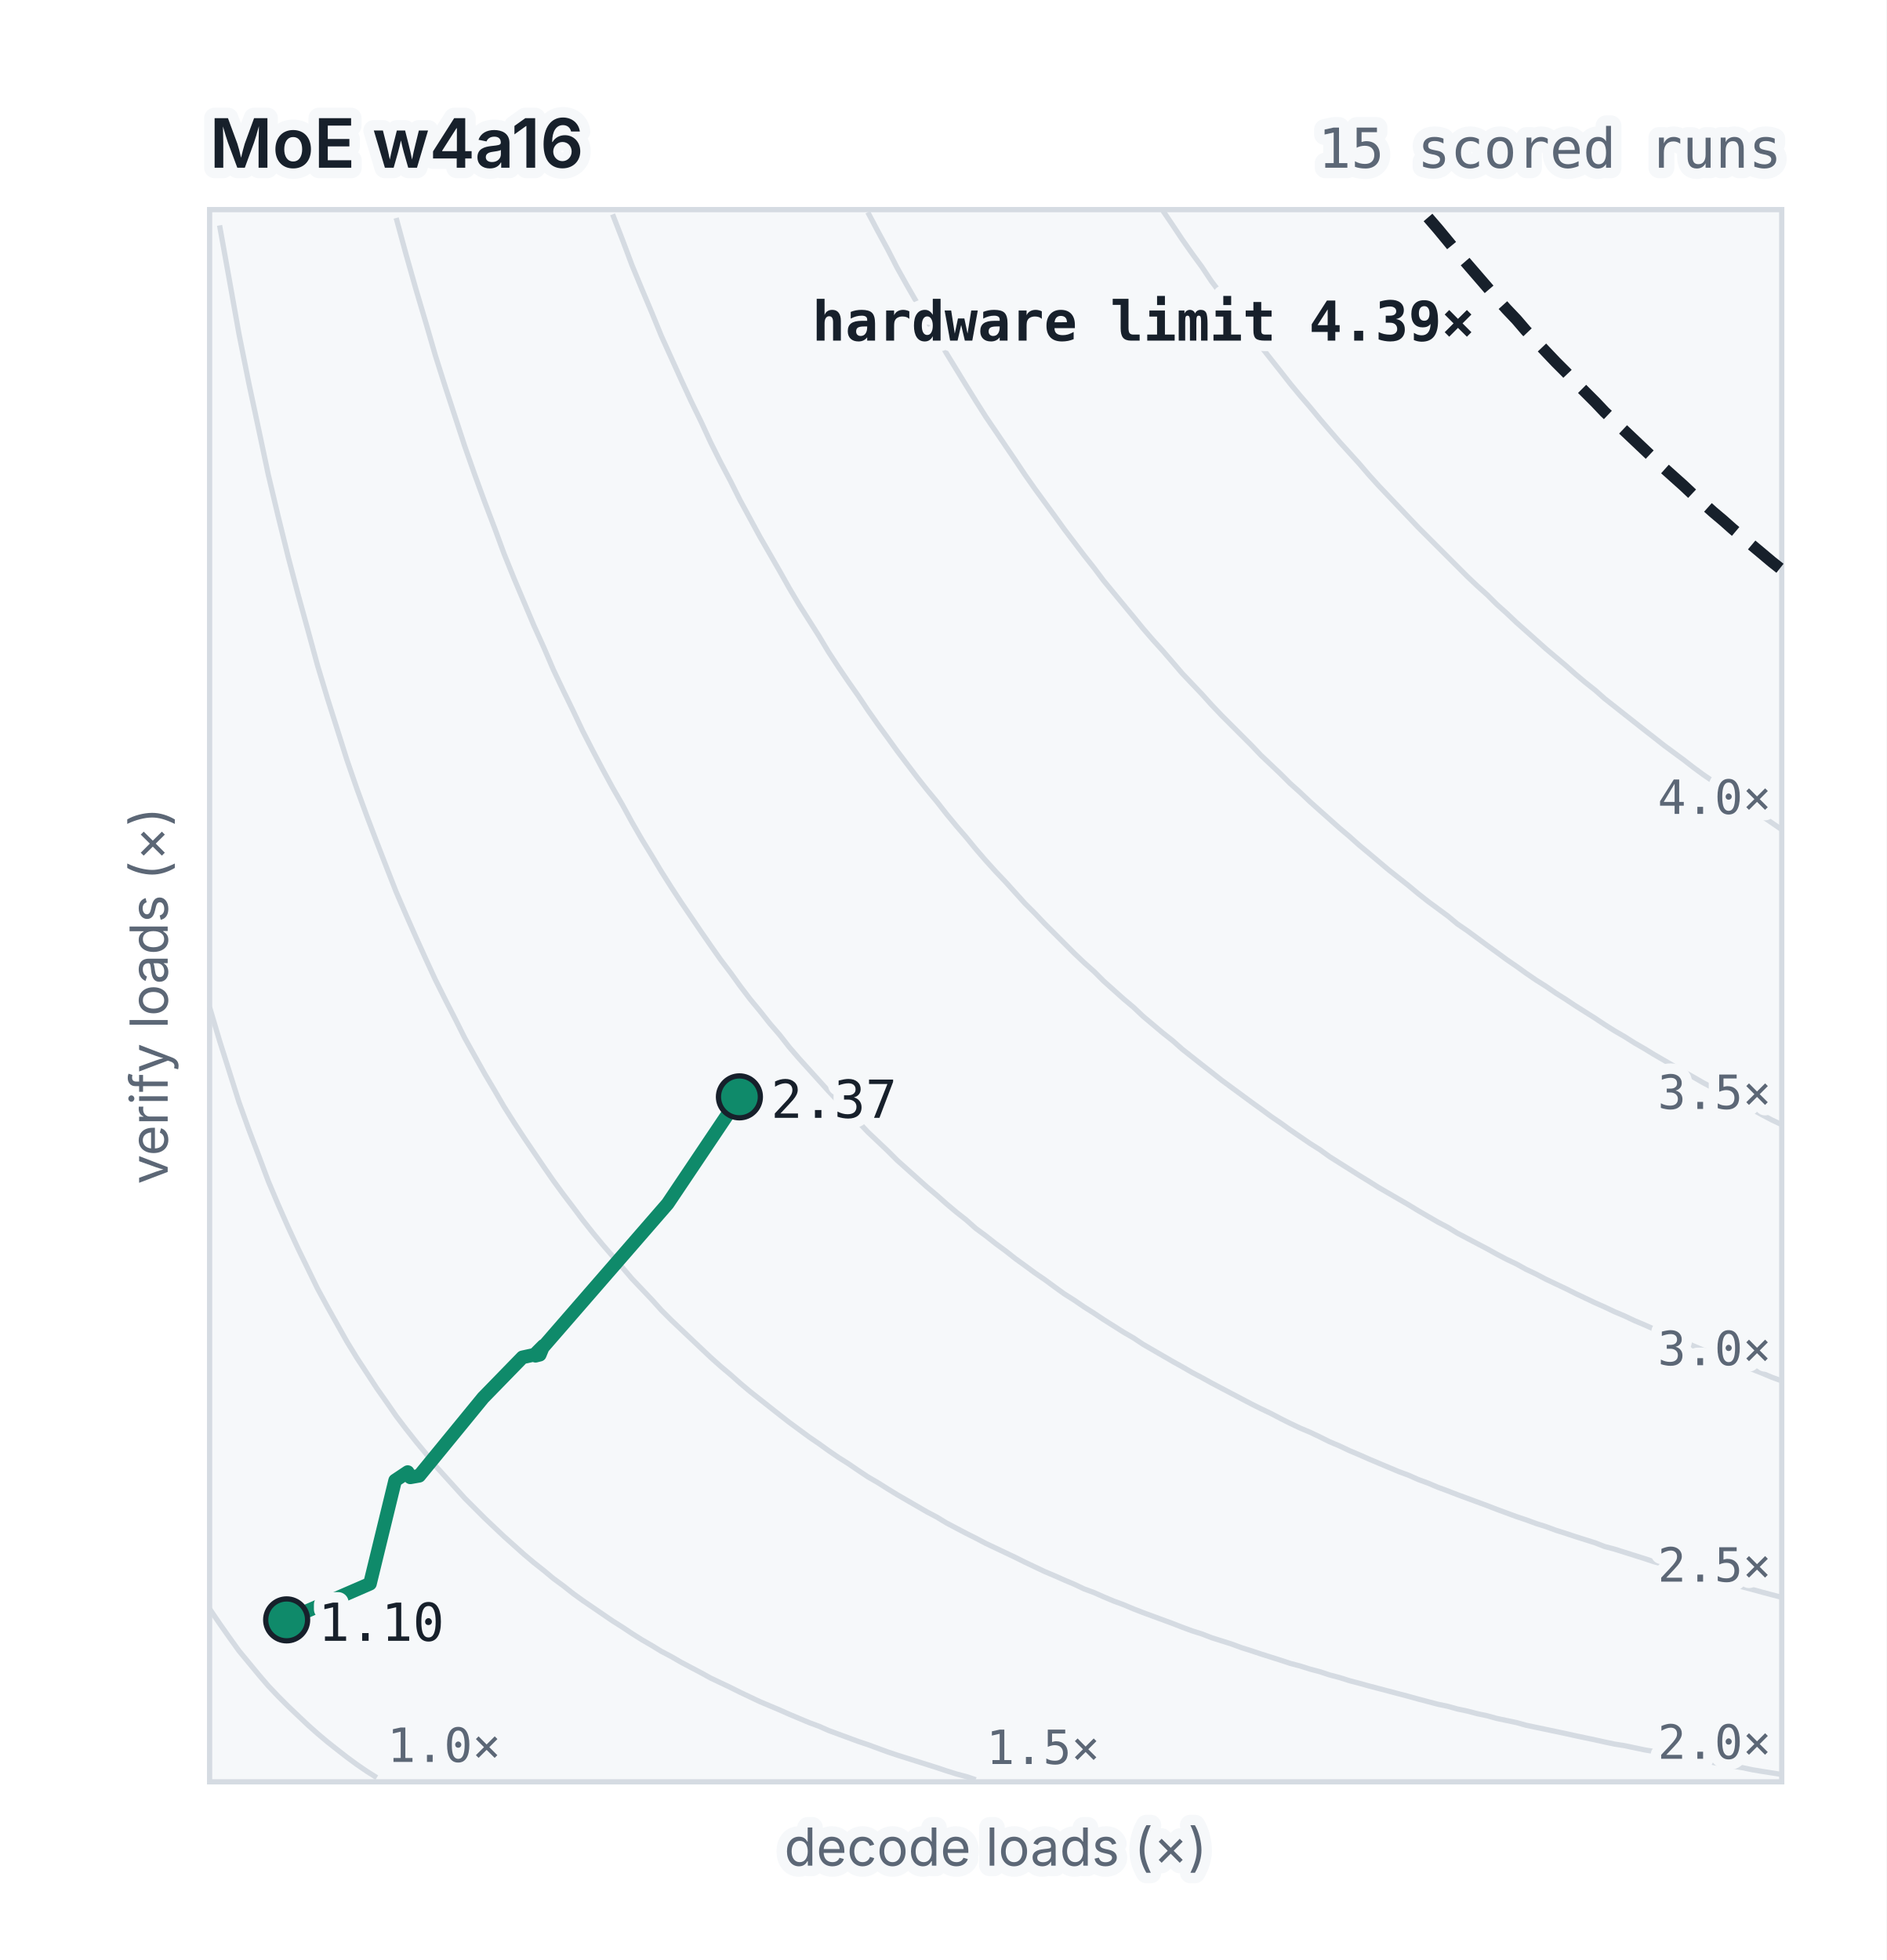
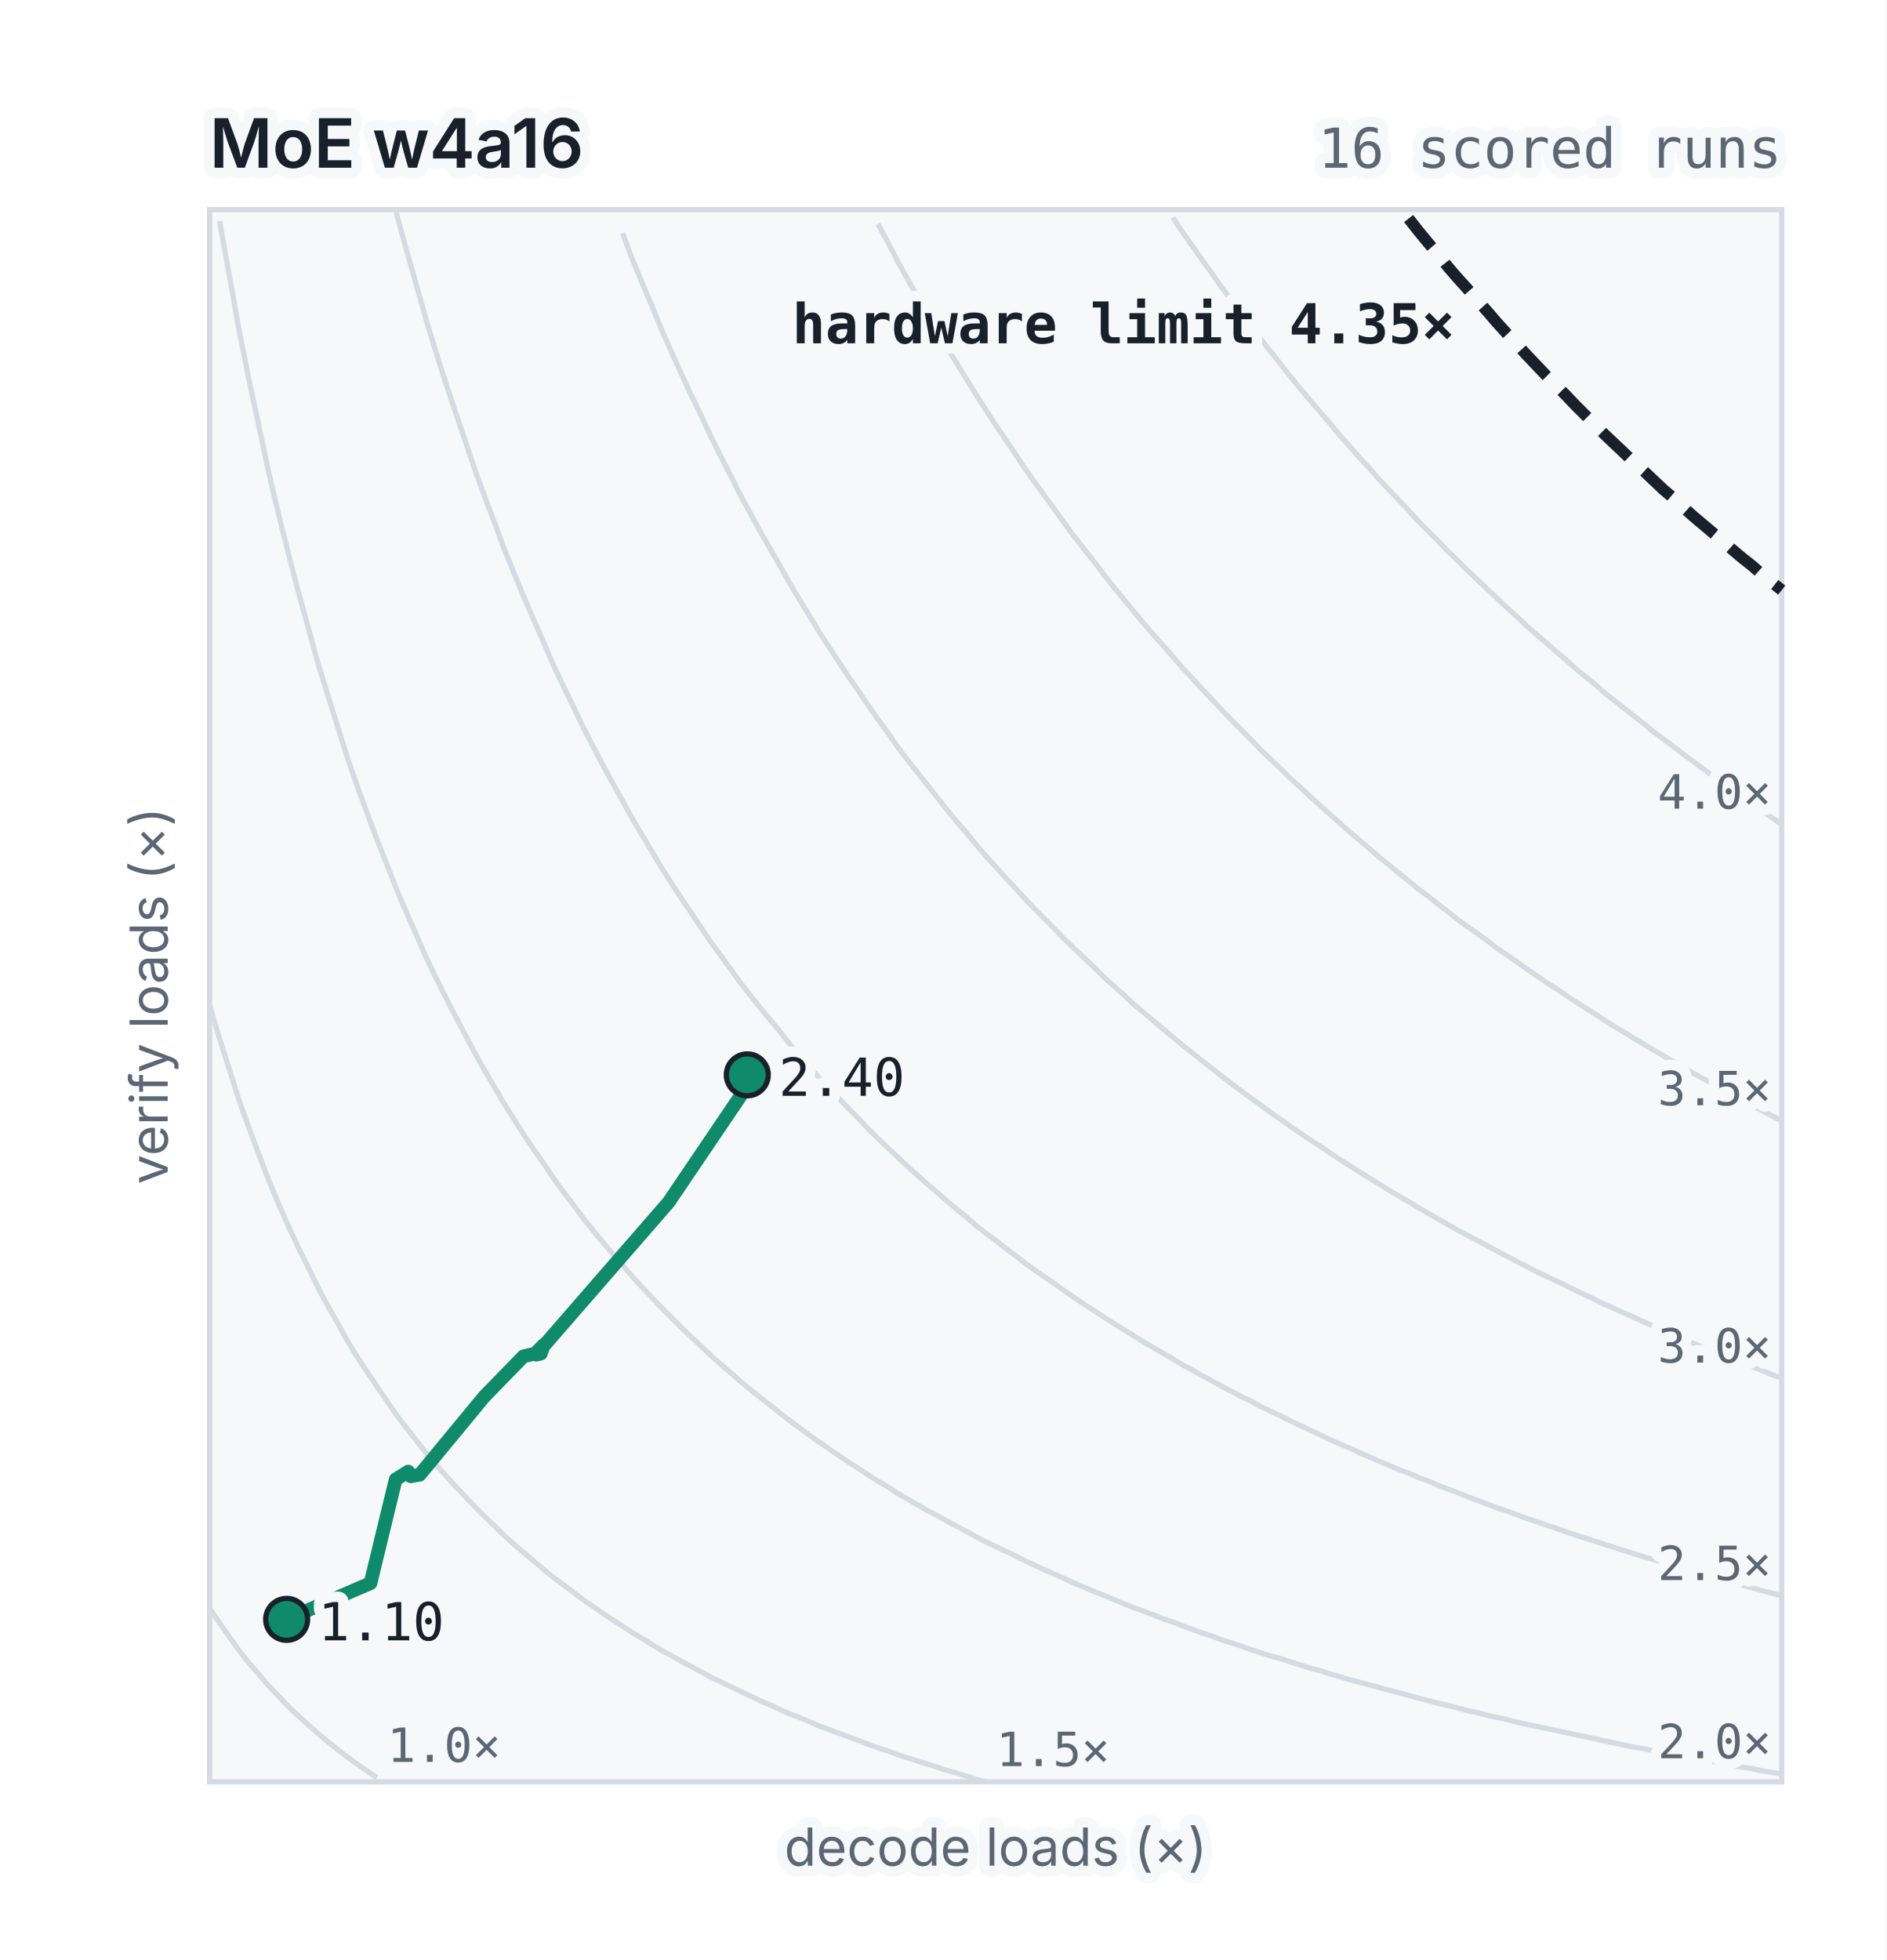
<svg xmlns="http://www.w3.org/2000/svg" viewBox="0 0 360 374" width="360" height="374" role="img">
  <rect width="360" height="374" fill="#ffffff" />
  <rect x="40" y="40" width="300" height="300" fill="#f6f8fa" stroke="#d5dbe2" />
-   <polyline points="40.0,307.0 41.9,309.8 43.8,312.5 45.6,315.0 47.5,317.3 49.4,319.6 51.2,321.7 53.1,323.7 55.0,325.6 56.9,327.4 58.8,329.2 60.6,330.8 62.5,332.4 64.4,333.9 66.2,335.3 68.1,336.7 70.0,338.0 71.9,339.2" fill="none" stroke="#d5dbe2" stroke-width="1" stroke-linejoin="round" />
+   <polyline points="40.0,306.9 41.9,309.7 43.8,312.4 45.6,314.9 47.5,317.3 49.4,319.5 51.2,321.6 53.1,323.6 55.0,325.6 56.9,327.4 58.8,329.1 60.6,330.7 62.5,332.3 64.4,333.8 66.2,335.2 68.1,336.6 70.0,337.9 71.9,339.2" fill="none" stroke="#d5dbe2" stroke-width="1" stroke-linejoin="round" />
  <text x="73.9" y="336.2" font-size="9" fill="#5c6776" text-anchor="start" font-weight="400" style="font-family:'JetBrains Mono',ui-monospace,Menlo,monospace;paint-order:stroke" stroke="#f6f8fa" stroke-width="4" stroke-linejoin="round">1.0×</text>
-   <polyline points="40.0,192.2 41.9,198.6 43.8,204.6 45.6,210.3 47.5,215.6 49.4,220.6 51.2,225.4 53.1,229.9 55.0,234.2 56.9,238.3 58.8,242.2 60.6,245.9 62.5,249.4 64.4,252.8 66.2,256.0 68.1,259.1 70.0,262.0 71.9,264.9 73.8,267.6 75.6,270.2 77.5,272.7 79.4,275.1 81.3,277.4 83.1,279.7 85.0,281.8 86.9,283.9 88.7,285.9 90.6,287.8 92.5,289.7 94.4,291.5 96.2,293.2 98.1,294.9 100.0,296.6 101.9,298.2 103.8,299.7 105.6,301.2 107.5,302.6 109.4,304.1 111.2,305.4 113.1,306.7 115.0,308.0 116.9,309.3 118.8,310.5 120.6,311.7 122.5,312.9 124.4,314.0 126.2,315.1 128.1,316.1 130.0,317.2 131.9,318.2 133.8,319.2 135.6,320.2 137.5,321.1 139.4,322.0 141.2,322.9 143.1,323.8 145.0,324.7 146.9,325.5 148.8,326.3 150.6,327.1 152.5,327.9 154.4,328.7 156.3,329.4 158.1,330.2 160.0,330.9 161.9,331.6 163.8,332.3 165.6,332.9 167.5,333.6 169.4,334.3 171.2,334.9 173.1,335.5 175.0,336.1 176.9,336.7 178.8,337.3 180.6,337.9 182.5,338.5 184.4,339.0 186.2,339.6" fill="none" stroke="#d5dbe2" stroke-width="1" stroke-linejoin="round" />
-   <text x="188.2" y="336.6" font-size="9" fill="#5c6776" text-anchor="start" font-weight="400" style="font-family:'JetBrains Mono',ui-monospace,Menlo,monospace;paint-order:stroke" stroke="#f6f8fa" stroke-width="4" stroke-linejoin="round">1.5×</text>
-   <polyline points="41.9,43.0 43.8,53.6 45.6,63.7 47.5,73.2 49.4,82.1 51.2,90.6 53.1,98.6 55.0,106.3 56.9,113.5 58.8,120.4 60.6,127.0 62.5,133.3 64.4,139.3 66.2,145.0 68.1,150.5 70.0,155.7 71.9,160.7 73.8,165.6 75.6,170.2 77.5,174.6 79.4,178.9 81.3,183.1 83.1,187.0 85.0,190.8 86.9,194.5 88.7,198.1 90.6,201.5 92.5,204.9 94.4,208.1 96.2,211.2 98.1,214.2 100.0,217.1 101.9,219.9 103.8,222.7 105.6,225.3 107.5,227.9 109.4,230.4 111.2,232.8 113.1,235.2 115.0,237.5 116.9,239.7 118.8,241.9 120.6,244.0 122.5,246.0 124.4,248.0 126.2,250.0 128.1,251.9 130.0,253.7 131.9,255.5 133.8,257.3 135.6,259.0 137.5,260.7 139.4,262.3 141.2,263.9 143.1,265.5 145.0,267.0 146.9,268.5 148.8,270.0 150.6,271.4 152.5,272.8 154.4,274.2 156.3,275.5 158.1,276.8 160.0,278.1 161.9,279.3 163.8,280.6 165.6,281.8 167.5,282.9 169.4,284.1 171.2,285.2 173.1,286.3 175.0,287.4 176.9,288.5 178.8,289.5 180.6,290.6 182.5,291.6 184.4,292.6 186.2,293.5 188.1,294.5 190.0,295.4 191.9,296.3 193.8,297.2 195.6,298.1 197.5,299.0 199.4,299.9 201.3,300.7 203.1,301.5 205.0,302.3 206.9,303.2 208.8,303.9 210.6,304.7 212.5,305.5 214.4,306.2 216.3,307.0 218.1,307.7 220.0,308.4 221.9,309.1 223.8,309.8 225.6,310.5 227.5,311.2 229.4,311.8 231.2,312.5 233.1,313.1 235.0,313.7 236.9,314.4 238.8,315.0 240.6,315.6 242.5,316.2 244.4,316.8 246.2,317.4 248.1,317.9 250.0,318.5 251.9,319.0 253.7,319.6 255.6,320.1 257.5,320.7 259.4,321.2 261.2,321.7 263.1,322.2 265.0,322.7 266.9,323.2 268.8,323.7 270.6,324.2 272.5,324.7 274.4,325.2 276.3,325.6 278.1,326.1 280.0,326.5 281.9,327.0 283.8,327.4 285.6,327.9 287.5,328.3 289.4,328.7 291.2,329.2 293.1,329.6 295.0,330.0 296.9,330.4 298.8,330.8 300.6,331.2 302.5,331.6 304.4,332.0 306.2,332.4 308.1,332.8 310.0,333.1 311.9,333.5 313.8,333.9 315.6,334.2 317.5,334.6 319.4,335.0 321.3,335.3 323.1,335.7 325.0,336.0 326.9,336.3 328.8,336.7 330.6,337.0 332.5,337.3 334.4,337.7 336.2,338.0 338.1,338.3 340.0,338.6" fill="none" stroke="#d5dbe2" stroke-width="1" stroke-linejoin="round" />
-   <text x="338.0" y="335.6" font-size="9" fill="#5c6776" text-anchor="end" font-weight="400" style="font-family:'JetBrains Mono',ui-monospace,Menlo,monospace;paint-order:stroke" stroke="#f6f8fa" stroke-width="4" stroke-linejoin="round">2.0×</text>
-   <polyline points="75.6,41.6 77.5,48.6 79.4,55.3 81.3,61.7 83.1,67.9 85.0,73.9 86.9,79.7 88.7,85.2 90.6,90.6 92.5,95.8 94.4,100.8 96.2,105.7 98.1,110.4 100.0,114.9 101.9,119.4 103.8,123.6 105.6,127.8 107.5,131.8 109.4,135.7 111.2,139.5 113.1,143.2 115.0,146.8 116.9,150.3 118.8,153.6 120.6,156.9 122.5,160.2 124.4,163.3 126.2,166.3 128.1,169.3 130.0,172.2 131.9,175.0 133.8,177.8 135.6,180.4 137.5,183.1 139.4,185.6 141.2,188.1 143.1,190.6 145.0,192.9 146.9,195.3 148.8,197.5 150.6,199.8 152.5,202.0 154.4,204.1 156.3,206.2 158.1,208.2 160.0,210.2 161.9,212.2 163.8,214.1 165.6,216.0 167.5,217.8 169.4,219.6 171.2,221.4 173.1,223.1 175.0,224.8 176.9,226.5 178.8,228.1 180.6,229.7 182.5,231.3 184.4,232.8 186.2,234.4 188.1,235.8 190.0,237.3 191.9,238.7 193.8,240.2 195.6,241.5 197.5,242.9 199.4,244.2 201.3,245.6 203.1,246.9 205.0,248.1 206.9,249.4 208.8,250.6 210.6,251.8 212.5,253.0 214.4,254.2 216.3,255.3 218.1,256.5 220.0,257.6 221.9,258.7 223.8,259.8 225.6,260.8 227.5,261.9 229.4,262.9 231.2,263.9 233.1,264.9 235.0,265.9 236.9,266.9 238.8,267.9 240.6,268.8 242.5,269.7 244.4,270.7 246.2,271.6 248.1,272.5 250.0,273.3 251.9,274.2 253.7,275.1 255.6,275.9 257.5,276.8 259.4,277.6 261.2,278.4 263.1,279.2 265.0,280.0 266.9,280.8 268.8,281.5 270.6,282.3 272.5,283.0 274.4,283.8 276.3,284.5 278.1,285.2 280.0,285.9 281.9,286.6 283.8,287.3 285.6,288.0 287.5,288.7 289.4,289.4 291.2,290.0 293.1,290.7 295.0,291.3 296.9,292.0 298.8,292.6 300.6,293.2 302.5,293.8 304.4,294.4 306.2,295.1 308.1,295.6 310.0,296.2 311.9,296.8 313.8,297.4 315.6,298.0 317.5,298.5 319.4,299.1 321.3,299.6 323.1,300.2 325.0,300.7 326.9,301.2 328.8,301.8 330.6,302.3 332.5,302.8 334.4,303.3 336.2,303.8 338.1,304.3 340.0,304.8" fill="none" stroke="#d5dbe2" stroke-width="1" stroke-linejoin="round" />
-   <text x="338.0" y="301.8" font-size="9" fill="#5c6776" text-anchor="end" font-weight="400" style="font-family:'JetBrains Mono',ui-monospace,Menlo,monospace;paint-order:stroke" stroke="#f6f8fa" stroke-width="4" stroke-linejoin="round">2.5×</text>
-   <polyline points="116.9,40.9 118.8,45.8 120.6,50.6 122.5,55.2 124.4,59.7 126.2,64.1 128.1,68.3 130.0,72.5 131.9,76.6 133.8,80.5 135.6,84.4 137.5,88.2 139.4,91.8 141.2,95.4 143.1,98.9 145.0,102.4 146.9,105.7 148.8,109.0 150.6,112.2 152.5,115.4 154.4,118.4 156.3,121.4 158.1,124.4 160.0,127.3 161.9,130.1 163.8,132.8 165.6,135.5 167.5,138.2 169.4,140.8 171.2,143.3 173.1,145.8 175.0,148.3 176.9,150.7 178.8,153.0 180.6,155.3 182.5,157.6 184.4,159.8 186.2,162.0 188.1,164.2 190.0,166.3 191.9,168.3 193.8,170.4 195.6,172.4 197.5,174.3 199.4,176.3 201.3,178.2 203.1,180.0 205.0,181.9 206.9,183.7 208.8,185.4 210.6,187.2 212.5,188.9 214.4,190.6 216.3,192.2 218.1,193.9 220.0,195.5 221.9,197.1 223.8,198.6 225.6,200.2 227.5,201.7 229.4,203.2 231.2,204.6 233.1,206.1 235.0,207.5 236.9,208.9 238.8,210.3 240.6,211.6 242.5,213.0 244.4,214.3 246.2,215.6 248.1,216.9 250.0,218.2 251.9,219.4 253.7,220.7 255.6,221.9 257.5,223.1 259.4,224.3 261.2,225.4 263.1,226.6 265.0,227.7 266.9,228.8 268.8,229.9 270.6,231.0 272.5,232.1 274.4,233.2 276.3,234.2 278.1,235.3 280.0,236.3 281.9,237.3 283.8,238.3 285.6,239.3 287.5,240.3 289.4,241.2 291.2,242.2 293.1,243.1 295.0,244.1 296.9,245.0 298.8,245.9 300.6,246.8 302.5,247.7 304.4,248.6 306.2,249.4 308.1,250.3 310.0,251.1 311.9,252.0 313.8,252.8 315.6,253.6 317.5,254.4 319.4,255.2 321.3,256.0 323.1,256.8 325.0,257.6 326.9,258.3 328.8,259.1 330.6,259.8 332.5,260.6 334.4,261.3 336.2,262.0 338.1,262.8 340.0,263.5" fill="none" stroke="#d5dbe2" stroke-width="1" stroke-linejoin="round" />
-   <text x="338.0" y="260.5" font-size="9" fill="#5c6776" text-anchor="end" font-weight="400" style="font-family:'JetBrains Mono',ui-monospace,Menlo,monospace;paint-order:stroke" stroke="#f6f8fa" stroke-width="4" stroke-linejoin="round">3.0×</text>
-   <polyline points="165.6,40.5 167.5,44.1 169.4,47.6 171.2,51.1 173.1,54.5 175.0,57.8 176.9,61.1 178.8,64.3 180.6,67.4 182.5,70.5 184.4,73.6 186.2,76.5 188.1,79.5 190.0,82.3 191.9,85.1 193.8,87.9 195.6,90.6 197.5,93.3 199.4,95.9 201.3,98.5 203.1,101.0 205.0,103.5 206.9,106.0 208.8,108.4 210.6,110.8 212.5,113.1 214.4,115.4 216.3,117.7 218.1,119.9 220.0,122.1 221.9,124.2 223.8,126.4 225.6,128.5 227.5,130.5 229.4,132.5 231.2,134.5 233.1,136.5 235.0,138.4 236.9,140.3 238.8,142.2 240.6,144.1 242.5,145.9 244.4,147.7 246.2,149.5 248.1,151.2 250.0,153.0 251.9,154.7 253.7,156.3 255.6,158.0 257.5,159.6 259.4,161.3 261.2,162.8 263.1,164.4 265.0,166.0 266.9,167.5 268.8,169.0 270.6,170.5 272.5,172.0 274.4,173.4 276.3,174.8 278.1,176.3 280.0,177.6 281.9,179.0 283.8,180.4 285.6,181.7 287.5,183.1 289.4,184.4 291.2,185.7 293.1,187.0 295.0,188.2 296.9,189.5 298.8,190.7 300.6,191.9 302.5,193.1 304.4,194.3 306.2,195.5 308.1,196.7 310.0,197.8 311.9,199.0 313.8,200.1 315.6,201.2 317.5,202.3 319.4,203.4 321.3,204.5 323.1,205.5 325.0,206.6 326.9,207.6 328.8,208.7 330.6,209.7 332.5,210.7 334.4,211.7 336.2,212.7 338.1,213.7 340.0,214.6" fill="none" stroke="#d5dbe2" stroke-width="1" stroke-linejoin="round" />
-   <text x="338.0" y="211.6" font-size="9" fill="#5c6776" text-anchor="end" font-weight="400" style="font-family:'JetBrains Mono',ui-monospace,Menlo,monospace;paint-order:stroke" stroke="#f6f8fa" stroke-width="4" stroke-linejoin="round">3.5×</text>
-   <polyline points="221.9,40.2 223.8,43.0 225.6,45.7 227.5,48.4 229.4,51.0 231.2,53.7 233.1,56.2 235.0,58.8 236.9,61.2 238.8,63.7 240.6,66.1 242.5,68.5 244.4,70.9 246.2,73.2 248.1,75.5 250.0,77.7 251.9,80.0 253.7,82.1 255.6,84.3 257.5,86.4 259.4,88.5 261.2,90.6 263.1,92.7 265.0,94.7 266.9,96.7 268.8,98.7 270.6,100.6 272.5,102.5 274.4,104.4 276.3,106.3 278.1,108.1 280.0,110.0 281.9,111.8 283.8,113.5 285.6,115.3 287.5,117.0 289.4,118.8 291.2,120.4 293.1,122.1 295.0,123.8 296.9,125.4 298.8,127.0 300.6,128.6 302.5,130.2 304.4,131.7 306.2,133.3 308.1,134.8 310.0,136.3 311.9,137.8 313.8,139.3 315.6,140.7 317.5,142.2 319.4,143.6 321.3,145.0 323.1,146.4 325.0,147.8 326.9,149.1 328.8,150.5 330.6,151.8 332.5,153.1 334.4,154.4 336.2,155.7 338.1,157.0 340.0,158.3" fill="none" stroke="#d5dbe2" stroke-width="1" stroke-linejoin="round" />
-   <text x="338.0" y="155.3" font-size="9" fill="#5c6776" text-anchor="end" font-weight="400" style="font-family:'JetBrains Mono',ui-monospace,Menlo,monospace;paint-order:stroke" stroke="#f6f8fa" stroke-width="4" stroke-linejoin="round">4.0×</text>
-   <polyline points="272.5,41.5 274.4,43.7 276.3,46.0 278.1,48.2 280.0,50.4 281.9,52.6 283.8,54.8 285.6,56.9 287.5,59.0 289.4,61.0 291.2,63.1 293.1,65.1 295.0,67.1 296.9,69.1 298.8,71.0 300.6,72.9 302.5,74.8 304.4,76.7 306.2,78.6 308.1,80.4 310.0,82.2 311.9,84.0 313.8,85.8 315.6,87.5 317.5,89.3 319.4,91.0 321.3,92.7 323.1,94.4 325.0,96.0 326.9,97.7 328.8,99.3 330.6,100.9 332.5,102.5 334.4,104.1 336.2,105.6 338.1,107.2 340.0,108.7" fill="none" stroke="#17202b" stroke-width="2.2" stroke-dasharray="7 4" stroke-linejoin="round" />
-   <text x="281.4" y="65.0" font-size="10.5" fill="#17202b" text-anchor="end" font-weight="600" style="font-family:'JetBrains Mono',ui-monospace,Menlo,monospace;paint-order:stroke" stroke="#f6f8fa" stroke-width="4" stroke-linejoin="round">hardware limit 4.39×</text>
-   <polyline points="54.7,309.1 70.6,302.2 75.4,282.5 77.8,280.9 78.3,281.9 80.0,281.6 92.2,266.7 99.7,259.0 102.0,258.5 103.7,256.8 103.0,258.5 102.2,258.7 127.4,229.7 141.1,209.3 140.1,208.2" fill="none" stroke="#0f8a6a" stroke-width="2.6" stroke-linejoin="round" />
-   <circle cx="54.7" cy="309.1" r="4" fill="#0f8a6a" stroke="#17202b" />
-   <text x="60.7" y="313.1" font-size="10" fill="#17202b" text-anchor="start" font-weight="400" style="font-family:'JetBrains Mono',ui-monospace,Menlo,monospace;paint-order:stroke" stroke="#f6f8fa" stroke-width="4" stroke-linejoin="round">1.10</text>
-   <circle cx="141.1" cy="209.3" r="4" fill="#0f8a6a" stroke="#17202b" />
-   <text x="147.1" y="213.3" font-size="10" fill="#17202b" text-anchor="start" font-weight="400" style="font-family:'JetBrains Mono',ui-monospace,Menlo,monospace;paint-order:stroke" stroke="#f6f8fa" stroke-width="4" stroke-linejoin="round">2.37</text>
+   <polyline points="40.0,191.8 41.9,198.2 43.8,204.2 45.6,209.9 47.5,215.2 49.4,220.3 51.2,225.0 53.1,229.6 55.0,233.9 56.9,238.0 58.8,241.8 60.6,245.5 62.5,249.1 64.4,252.4 66.2,255.7 68.1,258.8 70.0,261.7 71.9,264.5 73.8,267.3 75.6,269.9 77.5,272.4 79.4,274.8 81.2,277.1 83.1,279.4 85.0,281.5 86.9,283.6 88.8,285.6 90.6,287.5 92.5,289.4 94.4,291.2 96.2,293.0 98.1,294.7 100.0,296.3 101.9,297.9 103.8,299.5 105.6,301.0 107.5,302.4 109.4,303.8 111.2,305.2 113.1,306.5 115.0,307.8 116.9,309.1 118.8,310.3 120.6,311.5 122.5,312.6 124.4,313.8 126.2,314.9 128.1,315.9 130.0,317.0 131.9,318.0 133.8,319.0 135.6,320.0 137.5,320.9 139.4,321.8 141.2,322.7 143.1,323.6 145.0,324.5 146.9,325.3 148.8,326.2 150.6,327.0 152.5,327.7 154.4,328.5 156.2,329.3 158.1,330.0 160.0,330.7 161.9,331.4 163.8,332.1 165.6,332.8 167.5,333.5 169.4,334.1 171.2,334.8 173.1,335.4 175.0,336.0 176.9,336.6 178.8,337.2 180.6,337.8 182.5,338.3 184.4,338.9 186.2,339.5 188.1,340.0" fill="none" stroke="#d5dbe2" stroke-width="1" stroke-linejoin="round" />
+   <text x="190.1" y="337.0" font-size="9" fill="#5c6776" text-anchor="start" font-weight="400" style="font-family:'JetBrains Mono',ui-monospace,Menlo,monospace;paint-order:stroke" stroke="#f6f8fa" stroke-width="4" stroke-linejoin="round">1.5×</text>
+   <polyline points="41.9,42.2 43.8,52.8 45.6,62.9 47.5,72.4 49.4,81.3 51.2,89.8 53.1,97.9 55.0,105.5 56.9,112.8 58.8,119.7 60.6,126.3 62.5,132.5 64.4,138.5 66.2,144.3 68.1,149.8 70.0,155.0 71.9,160.1 73.8,164.9 75.6,169.5 77.5,174.0 79.4,178.3 81.2,182.4 83.1,186.4 85.0,190.2 86.9,193.9 88.8,197.5 90.6,200.9 92.5,204.3 94.4,207.5 96.2,210.6 98.1,213.6 100.0,216.6 101.9,219.4 103.8,222.1 105.6,224.8 107.5,227.4 109.4,229.9 111.2,232.3 113.1,234.7 115.0,237.0 116.9,239.2 118.8,241.4 120.6,243.5 122.5,245.6 124.4,247.6 126.2,249.5 128.1,251.4 130.0,253.3 131.9,255.1 133.8,256.9 135.6,258.6 137.5,260.3 139.4,261.9 141.2,263.5 143.1,265.1 145.0,266.6 146.9,268.1 148.8,269.6 150.6,271.0 152.5,272.4 154.4,273.8 156.2,275.1 158.1,276.4 160.0,277.7 161.9,279.0 163.8,280.2 165.6,281.4 167.5,282.6 169.4,283.7 171.2,284.9 173.1,286.0 175.0,287.1 176.9,288.2 178.8,289.2 180.6,290.2 182.5,291.2 184.4,292.2 186.2,293.2 188.1,294.2 190.0,295.1 191.9,296.0 193.8,296.9 195.6,297.8 197.5,298.7 199.4,299.6 201.3,300.4 203.1,301.2 205.0,302.1 206.9,302.9 208.8,303.7 210.6,304.4 212.5,305.2 214.4,306.0 216.2,306.7 218.1,307.4 220.0,308.1 221.9,308.9 223.8,309.5 225.6,310.2 227.5,310.9 229.4,311.6 231.3,312.2 233.1,312.9 235.0,313.5 236.9,314.1 238.8,314.8 240.6,315.4 242.5,316.0 244.4,316.5 246.2,317.1 248.1,317.7 250.0,318.3 251.9,318.8 253.8,319.4 255.6,319.9 257.5,320.5 259.4,321.0 261.3,321.5 263.1,322.0 265.0,322.5 266.9,323.0 268.8,323.5 270.6,324.0 272.5,324.5 274.4,325.0 276.2,325.4 278.1,325.9 280.0,326.4 281.9,326.8 283.8,327.3 285.6,327.7 287.5,328.1 289.4,328.6 291.2,329.0 293.1,329.4 295.0,329.8 296.9,330.2 298.8,330.6 300.6,331.0 302.5,331.4 304.4,331.8 306.2,332.2 308.1,332.6 310.0,333.0 311.9,333.4 313.8,333.7 315.6,334.1 317.5,334.4 319.4,334.8 321.2,335.2 323.1,335.5 325.0,335.9 326.9,336.2 328.8,336.5 330.6,336.9 332.5,337.2 334.4,337.5 336.2,337.9 338.1,338.2 340.0,338.5" fill="none" stroke="#d5dbe2" stroke-width="1" stroke-linejoin="round" />
+   <text x="338.0" y="335.5" font-size="9" fill="#5c6776" text-anchor="end" font-weight="400" style="font-family:'JetBrains Mono',ui-monospace,Menlo,monospace;paint-order:stroke" stroke="#f6f8fa" stroke-width="4" stroke-linejoin="round">2.0×</text>
+   <polyline points="75.6,40.5 77.5,47.5 79.4,54.2 81.2,60.6 83.1,66.9 85.0,72.9 86.9,78.6 88.8,84.2 90.6,89.6 92.5,94.8 94.4,99.8 96.2,104.7 98.1,109.4 100.0,114.0 101.9,118.4 103.8,122.7 105.6,126.9 107.5,130.9 109.4,134.8 111.2,138.6 113.1,142.3 115.0,145.9 116.9,149.4 118.8,152.8 120.6,156.1 122.5,159.3 124.4,162.5 126.2,165.5 128.1,168.5 130.0,171.4 131.9,174.2 133.8,177.0 135.6,179.7 137.5,182.3 139.4,184.9 141.2,187.4 143.1,189.8 145.0,192.2 146.9,194.5 148.8,196.8 150.6,199.1 152.5,201.3 154.4,203.4 156.2,205.5 158.1,207.5 160.0,209.5 161.9,211.5 163.8,213.4 165.6,215.3 167.5,217.2 169.4,219.0 171.2,220.7 173.1,222.5 175.0,224.2 176.9,225.9 178.8,227.5 180.6,229.1 182.5,230.7 184.4,232.2 186.2,233.8 188.1,235.3 190.0,236.7 191.9,238.2 193.8,239.6 195.6,241.0 197.5,242.4 199.4,243.7 201.3,245.0 203.1,246.3 205.0,247.6 206.9,248.9 208.8,250.1 210.6,251.3 212.5,252.5 214.4,253.7 216.2,254.8 218.1,256.0 220.0,257.1 221.9,258.2 223.8,259.3 225.6,260.4 227.5,261.4 229.4,262.5 231.3,263.5 233.1,264.5 235.0,265.5 236.9,266.5 238.8,267.4 240.6,268.4 242.5,269.3 244.4,270.2 246.2,271.1 248.1,272.0 250.0,272.9 251.9,273.8 253.8,274.7 255.6,275.5 257.5,276.3 259.4,277.2 261.3,278.0 263.1,278.8 265.0,279.6 266.9,280.4 268.8,281.1 270.6,281.9 272.5,282.6 274.4,283.4 276.2,284.1 278.1,284.8 280.0,285.6 281.9,286.3 283.8,287.0 285.6,287.7 287.5,288.3 289.4,289.0 291.2,289.7 293.1,290.3 295.0,291.0 296.9,291.6 298.8,292.3 300.6,292.9 302.5,293.5 304.4,294.1 306.2,294.7 308.1,295.3 310.0,295.9 311.9,296.5 313.8,297.1 315.6,297.6 317.5,298.2 319.4,298.8 321.2,299.3 323.1,299.9 325.0,300.4 326.9,300.9 328.8,301.5 330.6,302.0 332.5,302.5 334.4,303.0 336.2,303.5 338.1,304.0 340.0,304.5" fill="none" stroke="#d5dbe2" stroke-width="1" stroke-linejoin="round" />
+   <text x="338.0" y="301.5" font-size="9" fill="#5c6776" text-anchor="end" font-weight="400" style="font-family:'JetBrains Mono',ui-monospace,Menlo,monospace;paint-order:stroke" stroke="#f6f8fa" stroke-width="4" stroke-linejoin="round">2.5×</text>
+   <polyline points="118.8,44.5 120.6,49.3 122.5,53.9 124.4,58.4 126.2,62.8 128.1,67.1 130.0,71.3 131.9,75.4 133.8,79.3 135.6,83.2 137.5,87.0 139.4,90.7 141.2,94.3 143.1,97.8 145.0,101.3 146.9,104.6 148.8,107.9 150.6,111.1 152.5,114.3 154.4,117.4 156.2,120.4 158.1,123.3 160.0,126.2 161.9,129.1 163.8,131.8 165.6,134.5 167.5,137.2 169.4,139.8 171.2,142.4 173.1,144.9 175.0,147.3 176.9,149.7 178.8,152.1 180.6,154.4 182.5,156.7 184.4,158.9 186.2,161.1 188.1,163.3 190.0,165.4 191.9,167.5 193.8,169.5 195.6,171.5 197.5,173.5 199.4,175.4 201.3,177.3 203.1,179.2 205.0,181.0 206.9,182.8 208.8,184.6 210.6,186.4 212.5,188.1 214.4,189.8 216.2,191.5 218.1,193.1 220.0,194.7 221.9,196.3 223.8,197.9 225.6,199.4 227.5,200.9 229.4,202.4 231.3,203.9 233.1,205.3 235.0,206.8 236.9,208.2 238.8,209.6 240.6,210.9 242.5,212.3 244.4,213.6 246.2,214.9 248.1,216.2 250.0,217.5 251.9,218.7 253.8,220.0 255.6,221.2 257.5,222.4 259.4,223.6 261.3,224.8 263.1,225.9 265.0,227.1 266.9,228.2 268.8,229.3 270.6,230.4 272.5,231.5 274.4,232.6 276.2,233.6 278.1,234.7 280.0,235.7 281.9,236.7 283.8,237.7 285.6,238.7 287.5,239.7 289.4,240.7 291.2,241.6 293.1,242.6 295.0,243.5 296.9,244.4 298.8,245.3 300.6,246.2 302.5,247.1 304.4,248.0 306.2,248.9 308.1,249.7 310.0,250.6 311.9,251.4 313.8,252.3 315.6,253.1 317.5,253.9 319.4,254.7 321.2,255.5 323.1,256.3 325.0,257.1 326.9,257.8 328.8,258.6 330.6,259.3 332.5,260.1 334.4,260.8 336.2,261.5 338.1,262.3 340.0,263.0" fill="none" stroke="#d5dbe2" stroke-width="1" stroke-linejoin="round" />
+   <text x="338.0" y="260.0" font-size="9" fill="#5c6776" text-anchor="end" font-weight="400" style="font-family:'JetBrains Mono',ui-monospace,Menlo,monospace;paint-order:stroke" stroke="#f6f8fa" stroke-width="4" stroke-linejoin="round">3.0×</text>
+   <polyline points="167.5,42.7 169.4,46.2 171.2,49.7 173.1,53.1 175.0,56.5 176.9,59.8 178.8,63.0 180.6,66.1 182.5,69.2 184.4,72.3 186.2,75.2 188.1,78.2 190.0,81.1 191.9,83.9 193.8,86.7 195.6,89.4 197.5,92.1 199.4,94.7 201.3,97.3 203.1,99.8 205.0,102.4 206.9,104.8 208.8,107.2 210.6,109.6 212.5,112.0 214.4,114.3 216.2,116.5 218.1,118.8 220.0,121.0 221.9,123.1 223.8,125.3 225.6,127.4 227.5,129.4 229.4,131.5 231.3,133.5 233.1,135.4 235.0,137.4 236.9,139.3 238.8,141.2 240.6,143.1 242.5,144.9 244.4,146.7 246.2,148.5 248.1,150.2 250.0,152.0 251.9,153.7 253.8,155.4 255.6,157.0 257.5,158.7 259.4,160.3 261.3,161.9 263.1,163.5 265.0,165.0 266.9,166.6 268.8,168.1 270.6,169.6 272.5,171.0 274.4,172.5 276.2,173.9 278.1,175.4 280.0,176.8 281.9,178.1 283.8,179.5 285.6,180.9 287.5,182.2 289.4,183.5 291.2,184.8 293.1,186.1 295.0,187.4 296.9,188.6 298.8,189.9 300.6,191.1 302.5,192.3 304.4,193.5 306.2,194.7 308.1,195.9 310.0,197.0 311.9,198.2 313.8,199.3 315.6,200.4 317.5,201.5 319.4,202.6 321.2,203.7 323.1,204.8 325.0,205.8 326.9,206.9 328.8,207.9 330.6,208.9 332.5,210.0 334.4,211.0 336.2,211.9 338.1,212.9 340.0,213.9" fill="none" stroke="#d5dbe2" stroke-width="1" stroke-linejoin="round" />
+   <text x="338.0" y="210.9" font-size="9" fill="#5c6776" text-anchor="end" font-weight="400" style="font-family:'JetBrains Mono',ui-monospace,Menlo,monospace;paint-order:stroke" stroke="#f6f8fa" stroke-width="4" stroke-linejoin="round">3.5×</text>
+   <polyline points="223.8,41.5 225.6,44.2 227.5,46.9 229.4,49.6 231.3,52.2 233.1,54.8 235.0,57.3 236.9,59.8 238.8,62.3 240.6,64.7 242.5,67.1 244.4,69.5 246.2,71.8 248.1,74.1 250.0,76.4 251.9,78.6 253.8,80.8 255.6,83.0 257.5,85.1 259.4,87.3 261.3,89.3 263.1,91.4 265.0,93.4 266.9,95.4 268.8,97.4 270.6,99.4 272.5,101.3 274.4,103.2 276.2,105.1 278.1,106.9 280.0,108.8 281.9,110.6 283.8,112.4 285.6,114.1 287.5,115.9 289.4,117.6 291.2,119.3 293.1,121.0 295.0,122.6 296.9,124.3 298.8,125.9 300.6,127.5 302.5,129.1 304.4,130.6 306.2,132.2 308.1,133.7 310.0,135.2 311.9,136.7 313.8,138.2 315.6,139.7 317.5,141.1 319.4,142.5 321.2,143.9 323.1,145.3 325.0,146.7 326.9,148.1 328.8,149.4 330.6,150.8 332.5,152.1 334.4,153.4 336.2,154.7 338.1,156.0 340.0,157.3" fill="none" stroke="#d5dbe2" stroke-width="1" stroke-linejoin="round" />
+   <text x="338.0" y="154.3" font-size="9" fill="#5c6776" text-anchor="end" font-weight="400" style="font-family:'JetBrains Mono',ui-monospace,Menlo,monospace;paint-order:stroke" stroke="#f6f8fa" stroke-width="4" stroke-linejoin="round">4.0×</text>
+   <polyline points="268.8,41.7 270.6,44.0 272.5,46.3 274.4,48.5 276.2,50.8 278.1,53.0 280.0,55.1 281.9,57.3 283.8,59.4 285.6,61.5 287.5,63.6 289.4,65.6 291.2,67.6 293.1,69.6 295.0,71.6 296.9,73.5 298.8,75.4 300.6,77.3 302.5,79.2 304.4,81.1 306.2,82.9 308.1,84.7 310.0,86.5 311.9,88.3 313.8,90.0 315.6,91.7 317.5,93.5 319.4,95.1 321.2,96.8 323.1,98.5 325.0,100.1 326.9,101.7 328.8,103.3 330.6,104.9 332.5,106.5 334.4,108.0 336.2,109.6 338.1,111.1 340.0,112.6" fill="none" stroke="#17202b" stroke-width="2.2" stroke-dasharray="7 4" stroke-linejoin="round" />
+   <text x="277.6" y="65.5" font-size="10.5" fill="#17202b" text-anchor="end" font-weight="600" style="font-family:'JetBrains Mono',ui-monospace,Menlo,monospace;paint-order:stroke" stroke="#f6f8fa" stroke-width="4" stroke-linejoin="round">hardware limit 4.35×</text>
+   <polyline points="54.7,309.0 70.7,302.1 75.5,282.3 77.9,280.8 78.4,281.7 80.1,281.4 92.4,266.5 99.9,258.8 102.1,258.3 103.8,256.6 103.2,258.3 102.3,258.5 127.6,229.4 141.4,209.0 142.6,205.1 140.3,207.8" fill="none" stroke="#0f8a6a" stroke-width="2.6" stroke-linejoin="round" />
+   <circle cx="54.7" cy="309.0" r="4" fill="#0f8a6a" stroke="#17202b" />
+   <text x="60.7" y="313.0" font-size="10" fill="#17202b" text-anchor="start" font-weight="400" style="font-family:'JetBrains Mono',ui-monospace,Menlo,monospace;paint-order:stroke" stroke="#f6f8fa" stroke-width="4" stroke-linejoin="round">1.10</text>
+   <circle cx="142.6" cy="205.1" r="4" fill="#0f8a6a" stroke="#17202b" />
+   <text x="148.6" y="209.1" font-size="10" fill="#17202b" text-anchor="start" font-weight="400" style="font-family:'JetBrains Mono',ui-monospace,Menlo,monospace;paint-order:stroke" stroke="#f6f8fa" stroke-width="4" stroke-linejoin="round">2.40</text>
  <text x="40.0" y="32.0" font-size="13" fill="#17202b" text-anchor="start" font-weight="600" style="font-family:'Source Sans 3',system-ui,-apple-system,'Segoe UI',sans-serif;paint-order:stroke" stroke="#f6f8fa" stroke-width="4" stroke-linejoin="round">MoE w4a16</text>
-   <text x="340.0" y="32.0" font-size="10.5" fill="#5c6776" text-anchor="end" font-weight="400" style="font-family:'JetBrains Mono',ui-monospace,Menlo,monospace;paint-order:stroke" stroke="#f6f8fa" stroke-width="4" stroke-linejoin="round">15 scored runs</text>
+   <text x="340.0" y="32.0" font-size="10.5" fill="#5c6776" text-anchor="end" font-weight="400" style="font-family:'JetBrains Mono',ui-monospace,Menlo,monospace;paint-order:stroke" stroke="#f6f8fa" stroke-width="4" stroke-linejoin="round">16 scored runs</text>
  <text x="190.0" y="356.0" font-size="10" fill="#5c6776" text-anchor="middle" font-weight="400" style="font-family:'Source Sans 3',system-ui,-apple-system,'Segoe UI',sans-serif;paint-order:stroke" stroke="#f6f8fa" stroke-width="4" stroke-linejoin="round">decode loads (×)</text>
  <text x="32.0" y="190.0" font-size="10" fill="#5c6776" text-anchor="middle" transform="rotate(-90 32.0 190.0)" style="font-family:'Source Sans 3',system-ui,-apple-system,'Segoe UI',sans-serif">verify loads (×)</text>
</svg>
